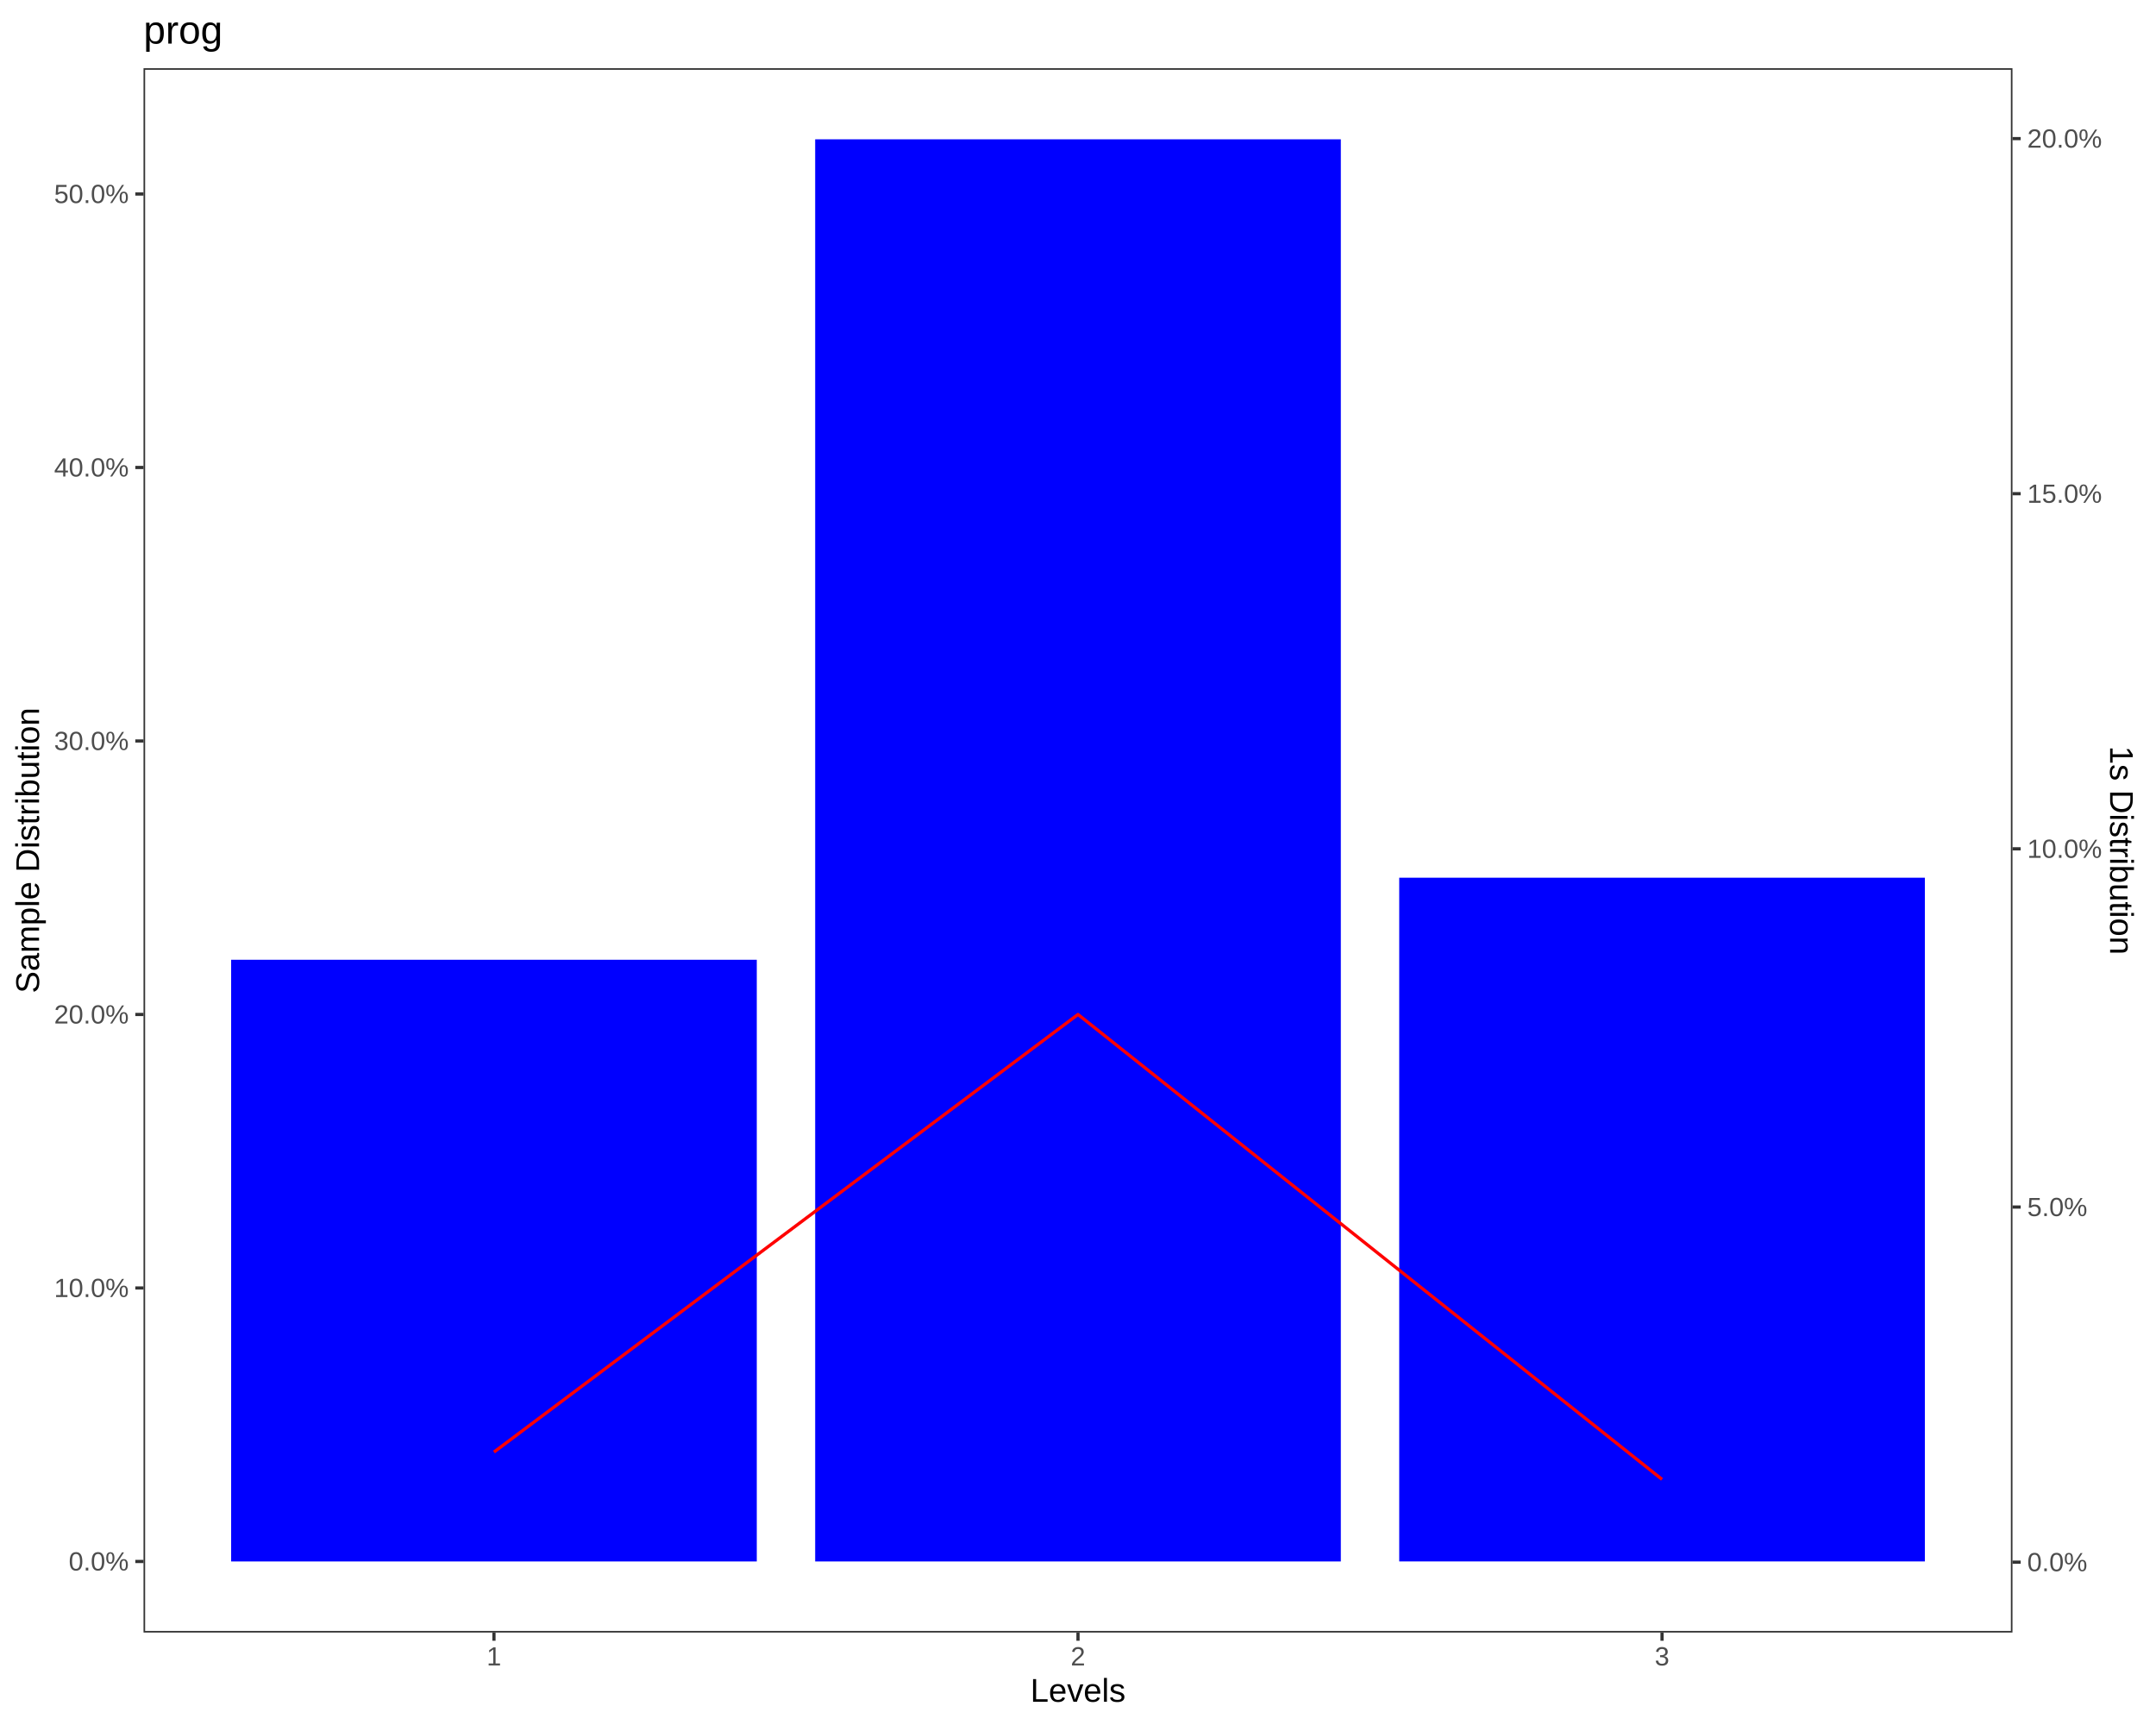
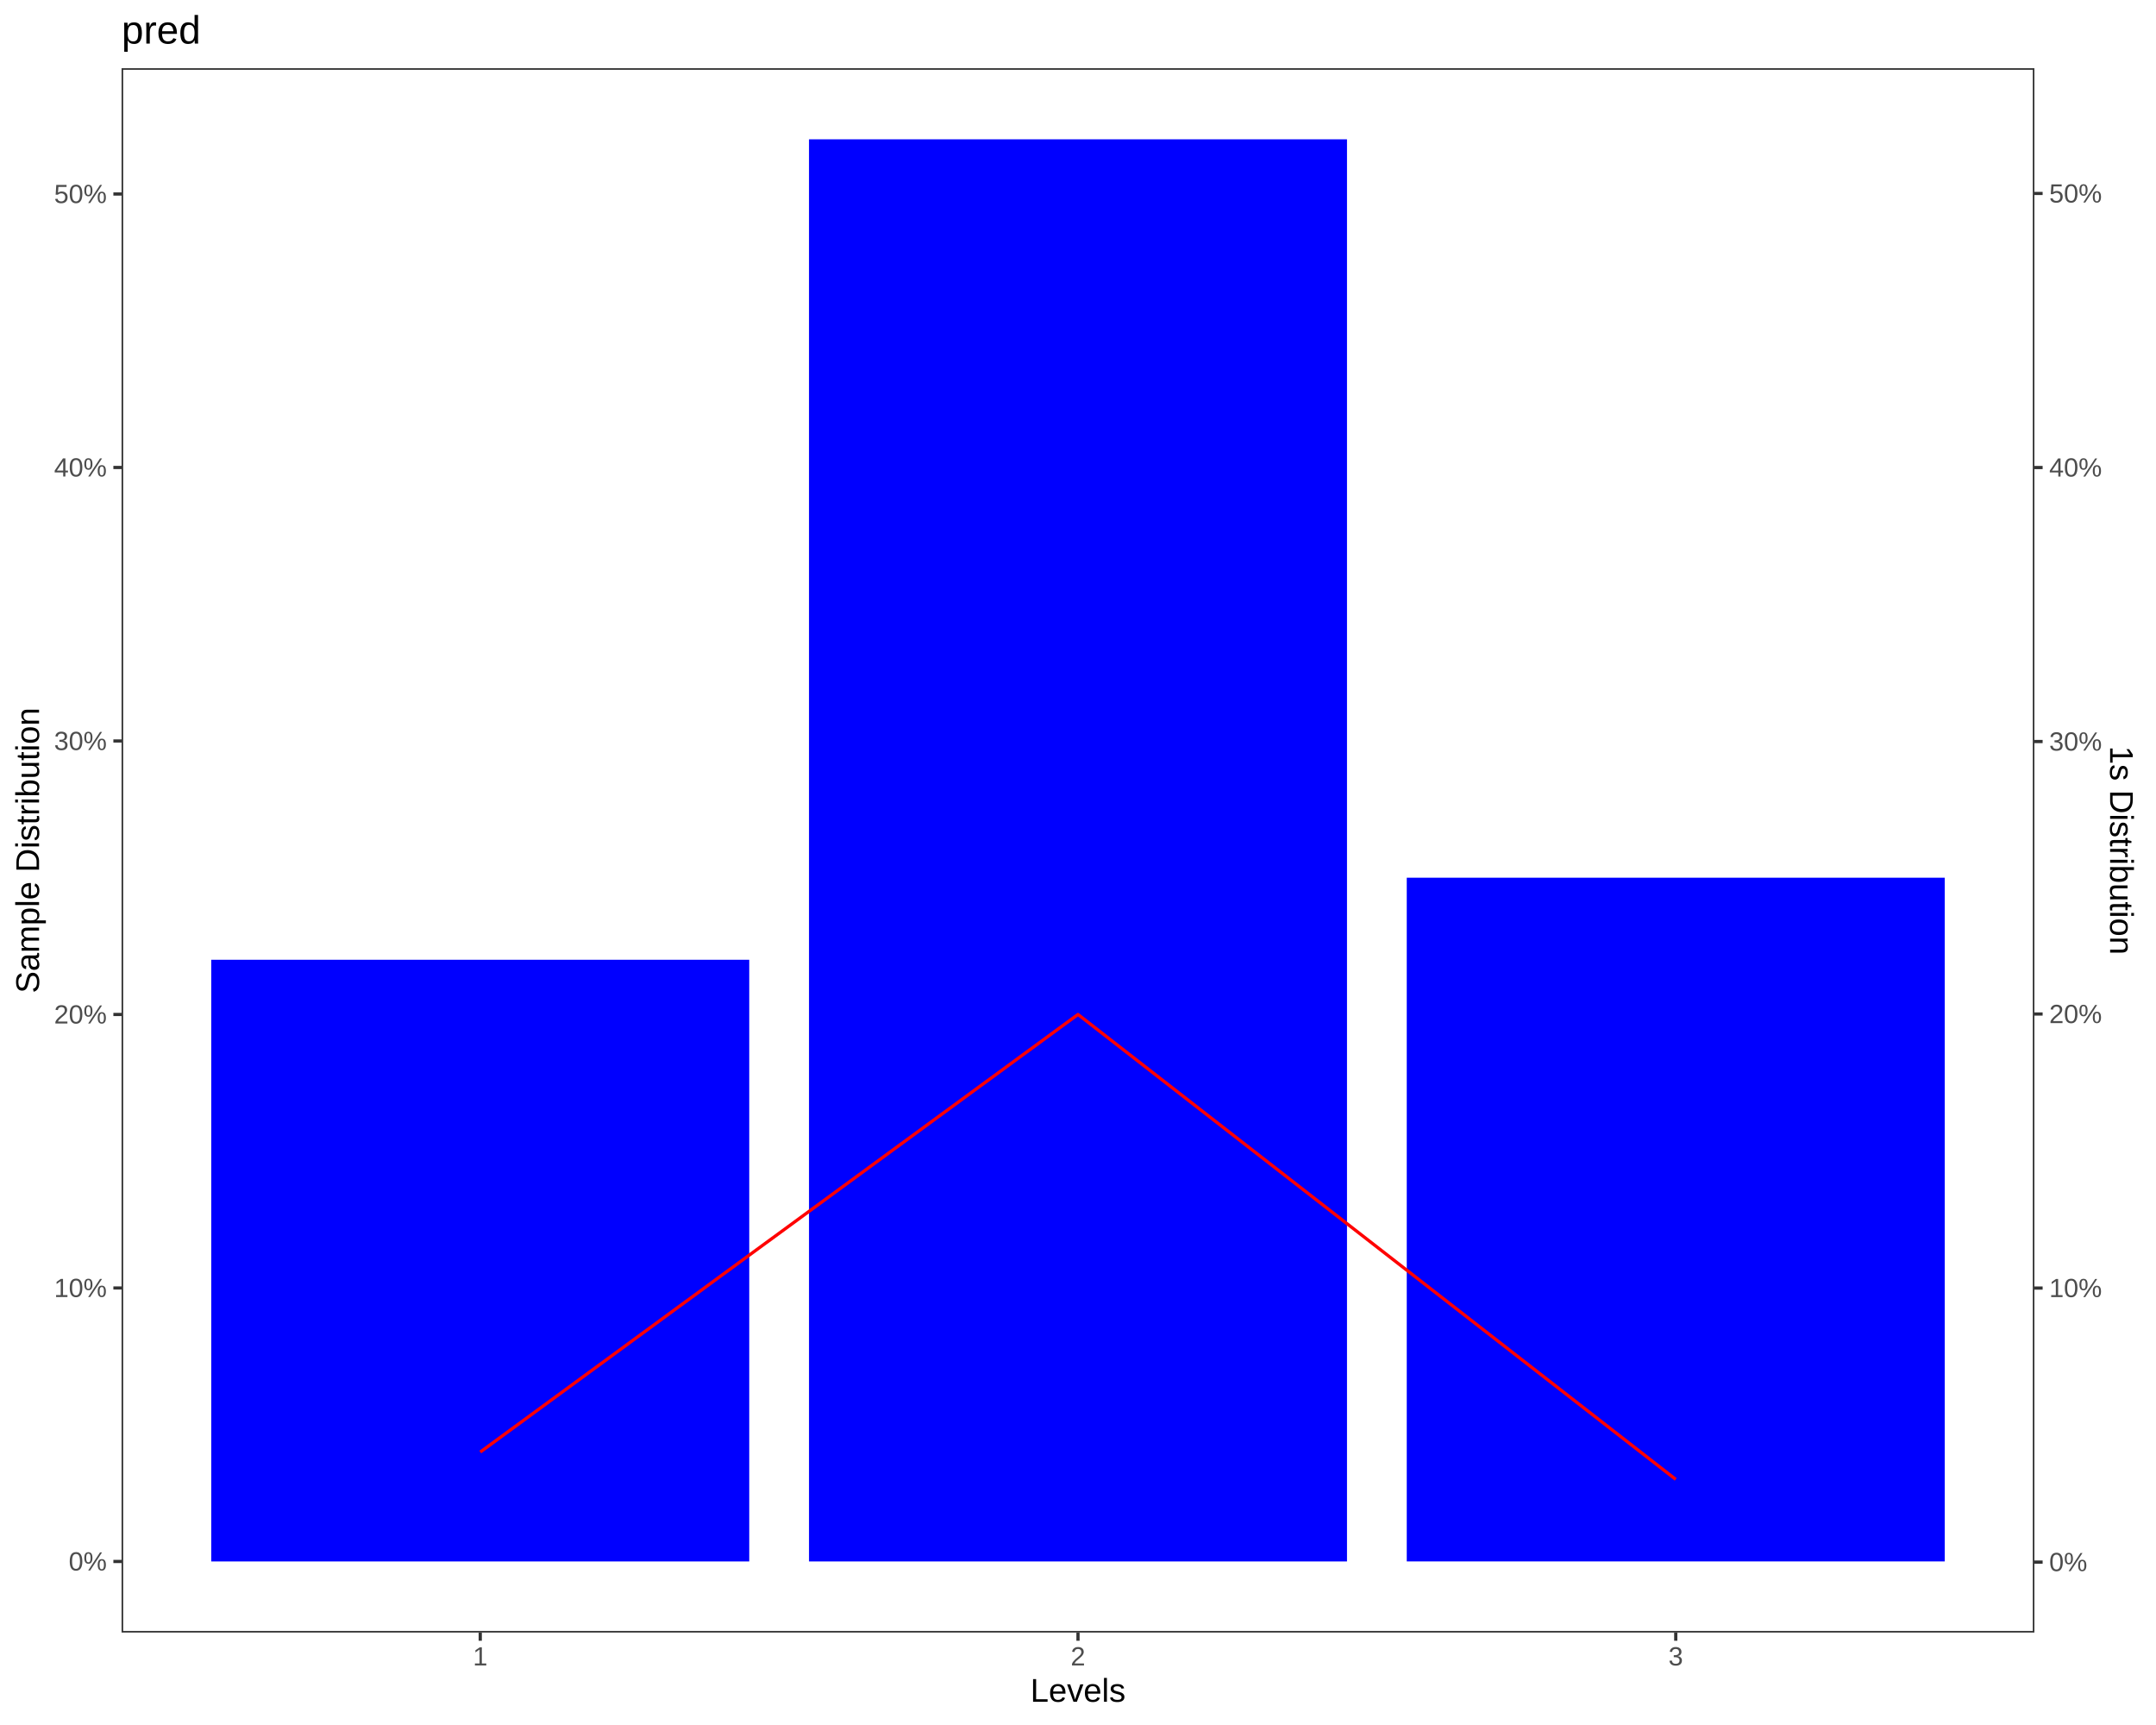
<svg xmlns="http://www.w3.org/2000/svg" viewBox="0 0 720.00 576.00">
  <defs>
    <style type="text/css">
    line, polyline, polygon, path, rect, circle {
      fill: none;
      stroke: #000000;
      stroke-linecap: round;
      stroke-linejoin: round;
      stroke-miterlimit: 10.00;
    }
  </style>
  </defs>
  <rect width="100%" height="100%" style="stroke: none; fill: #FFFFFF;" />
  <rect x="0.00" y="0.00" width="720.00" height="576.00" style="stroke-width: 1.07; stroke: #FFFFFF; fill: #FFFFFF;" />
  <defs>
-     <clipPath id="cpNDcuOTN8NjcyLjA3fDU0NS4xM3wyMi43Nw==">
-       <rect x="47.93" y="22.77" width="624.14" height="522.36" />
+     <clipPath id="cpNDAuNjB8Njc5LjQwfDU0NS4xM3wyMi43Nw==">
+       <rect x="40.60" y="22.77" width="638.79" height="522.36" />
    </clipPath>
  </defs>
-   <rect x="47.93" y="22.77" width="624.14" height="522.36" style="stroke-width: 1.07; stroke: none; fill: #FFFFFF;" clip-path="url(#cpNDcuOTN8NjcyLjA3fDU0NS4xM3wyMi43Nw==)" />
-   <rect x="77.19" y="320.48" width="175.54" height="200.91" style="stroke-width: 1.07; stroke: none; stroke-linecap: square; stroke-linejoin: miter; fill: #0000FF;" clip-path="url(#cpNDcuOTN8NjcyLjA3fDU0NS4xM3wyMi43Nw==)" />
-   <rect x="272.23" y="46.52" width="175.54" height="474.87" style="stroke-width: 1.07; stroke: none; stroke-linecap: square; stroke-linejoin: miter; fill: #0000FF;" clip-path="url(#cpNDcuOTN8NjcyLjA3fDU0NS4xM3wyMi43Nw==)" />
-   <rect x="467.27" y="293.08" width="175.54" height="228.30" style="stroke-width: 1.07; stroke: none; stroke-linecap: square; stroke-linejoin: miter; fill: #0000FF;" clip-path="url(#cpNDcuOTN8NjcyLjA3fDU0NS4xM3wyMi43Nw==)" />
-   <polyline points="164.96,484.86 360.00,338.74 555.04,493.99 " style="stroke-width: 1.07; stroke: #FF0000; stroke-linecap: butt;" clip-path="url(#cpNDcuOTN8NjcyLjA3fDU0NS4xM3wyMi43Nw==)" />
-   <rect x="47.93" y="22.77" width="624.14" height="522.36" style="stroke-width: 1.07; stroke: #333333;" clip-path="url(#cpNDcuOTN8NjcyLjA3fDU0NS4xM3wyMi43Nw==)" />
+   <rect x="40.60" y="22.77" width="638.79" height="522.36" style="stroke-width: 1.07; stroke: none; fill: #FFFFFF;" clip-path="url(#cpNDAuNjB8Njc5LjQwfDU0NS4xM3wyMi43Nw==)" />
+   <rect x="70.55" y="320.48" width="179.66" height="200.91" style="stroke-width: 1.07; stroke: none; stroke-linecap: square; stroke-linejoin: miter; fill: #0000FF;" clip-path="url(#cpNDAuNjB8Njc5LjQwfDU0NS4xM3wyMi43Nw==)" />
+   <rect x="270.17" y="46.52" width="179.66" height="474.87" style="stroke-width: 1.07; stroke: none; stroke-linecap: square; stroke-linejoin: miter; fill: #0000FF;" clip-path="url(#cpNDAuNjB8Njc5LjQwfDU0NS4xM3wyMi43Nw==)" />
+   <rect x="469.79" y="293.08" width="179.66" height="228.30" style="stroke-width: 1.07; stroke: none; stroke-linecap: square; stroke-linejoin: miter; fill: #0000FF;" clip-path="url(#cpNDAuNjB8Njc5LjQwfDU0NS4xM3wyMi43Nw==)" />
+   <polyline points="160.38,484.86 360.00,338.74 559.62,493.99 " style="stroke-width: 1.07; stroke: #FF0000; stroke-linecap: butt;" clip-path="url(#cpNDAuNjB8Njc5LjQwfDU0NS4xM3wyMi43Nw==)" />
+   <rect x="40.60" y="22.77" width="638.79" height="522.36" style="stroke-width: 1.07; stroke: #333333;" clip-path="url(#cpNDAuNjB8Njc5LjQwfDU0NS4xM3wyMi43Nw==)" />
  <defs>
    <clipPath id="cpMC4wMHw3MjAuMDB8NTc2LjAwfDAuMDA=">
      <rect x="0.00" y="0.00" width="720.00" height="576.00" />
    </clipPath>
  </defs>
  <g clip-path="url(#cpMC4wMHw3MjAuMDB8NTc2LjAwfDAuMDA=)">
-     <text x="22.95" y="524.41" style="font-size: 8.80px; fill: #4D4D4D; font-family: Liberation Sans;" textLength="20.05px" lengthAdjust="spacingAndGlyphs">0.0%</text>
+     <text x="22.95" y="524.41" style="font-size: 8.80px; fill: #4D4D4D; font-family: Liberation Sans;" textLength="12.72px" lengthAdjust="spacingAndGlyphs">0%</text>
  </g>
  <g clip-path="url(#cpMC4wMHw3MjAuMDB8NTc2LjAwfDAuMDA=)">
-     <text x="18.06" y="433.09" style="font-size: 8.80px; fill: #4D4D4D; font-family: Liberation Sans;" textLength="24.94px" lengthAdjust="spacingAndGlyphs">10.0%</text>
+     <text x="18.06" y="433.09" style="font-size: 8.80px; fill: #4D4D4D; font-family: Liberation Sans;" textLength="17.61px" lengthAdjust="spacingAndGlyphs">10%</text>
  </g>
  <g clip-path="url(#cpMC4wMHw3MjAuMDB8NTc2LjAwfDAuMDA=)">
-     <text x="18.06" y="341.77" style="font-size: 8.80px; fill: #4D4D4D; font-family: Liberation Sans;" textLength="24.94px" lengthAdjust="spacingAndGlyphs">20.0%</text>
+     <text x="18.06" y="341.77" style="font-size: 8.80px; fill: #4D4D4D; font-family: Liberation Sans;" textLength="17.61px" lengthAdjust="spacingAndGlyphs">20%</text>
  </g>
  <g clip-path="url(#cpMC4wMHw3MjAuMDB8NTc2LjAwfDAuMDA=)">
-     <text x="18.06" y="250.45" style="font-size: 8.80px; fill: #4D4D4D; font-family: Liberation Sans;" textLength="24.94px" lengthAdjust="spacingAndGlyphs">30.0%</text>
+     <text x="18.06" y="250.45" style="font-size: 8.80px; fill: #4D4D4D; font-family: Liberation Sans;" textLength="17.61px" lengthAdjust="spacingAndGlyphs">30%</text>
  </g>
  <g clip-path="url(#cpMC4wMHw3MjAuMDB8NTc2LjAwfDAuMDA=)">
-     <text x="18.06" y="159.12" style="font-size: 8.80px; fill: #4D4D4D; font-family: Liberation Sans;" textLength="24.94px" lengthAdjust="spacingAndGlyphs">40.0%</text>
+     <text x="18.06" y="159.12" style="font-size: 8.80px; fill: #4D4D4D; font-family: Liberation Sans;" textLength="17.61px" lengthAdjust="spacingAndGlyphs">40%</text>
  </g>
  <g clip-path="url(#cpMC4wMHw3MjAuMDB8NTc2LjAwfDAuMDA=)">
-     <text x="18.06" y="67.80" style="font-size: 8.80px; fill: #4D4D4D; font-family: Liberation Sans;" textLength="24.94px" lengthAdjust="spacingAndGlyphs">50.0%</text>
+     <text x="18.06" y="67.80" style="font-size: 8.80px; fill: #4D4D4D; font-family: Liberation Sans;" textLength="17.61px" lengthAdjust="spacingAndGlyphs">50%</text>
  </g>
-   <polyline points="45.19,521.39 47.93,521.39 " style="stroke-width: 1.07; stroke: #333333; stroke-linecap: butt;" clip-path="url(#cpMC4wMHw3MjAuMDB8NTc2LjAwfDAuMDA=)" />
-   <polyline points="45.19,430.07 47.93,430.07 " style="stroke-width: 1.07; stroke: #333333; stroke-linecap: butt;" clip-path="url(#cpMC4wMHw3MjAuMDB8NTc2LjAwfDAuMDA=)" />
-   <polyline points="45.19,338.74 47.93,338.74 " style="stroke-width: 1.07; stroke: #333333; stroke-linecap: butt;" clip-path="url(#cpMC4wMHw3MjAuMDB8NTc2LjAwfDAuMDA=)" />
-   <polyline points="45.19,247.42 47.93,247.42 " style="stroke-width: 1.07; stroke: #333333; stroke-linecap: butt;" clip-path="url(#cpMC4wMHw3MjAuMDB8NTc2LjAwfDAuMDA=)" />
-   <polyline points="45.19,156.10 47.93,156.10 " style="stroke-width: 1.07; stroke: #333333; stroke-linecap: butt;" clip-path="url(#cpMC4wMHw3MjAuMDB8NTc2LjAwfDAuMDA=)" />
-   <polyline points="45.19,64.78 47.93,64.78 " style="stroke-width: 1.07; stroke: #333333; stroke-linecap: butt;" clip-path="url(#cpMC4wMHw3MjAuMDB8NTc2LjAwfDAuMDA=)" />
-   <polyline points="672.07,521.62 674.81,521.62 " style="stroke-width: 1.07; stroke: #333333; stroke-linecap: butt;" clip-path="url(#cpMC4wMHw3MjAuMDB8NTc2LjAwfDAuMDA=)" />
-   <polyline points="672.07,403.05 674.81,403.05 " style="stroke-width: 1.07; stroke: #333333; stroke-linecap: butt;" clip-path="url(#cpMC4wMHw3MjAuMDB8NTc2LjAwfDAuMDA=)" />
-   <polyline points="672.07,283.43 674.81,283.43 " style="stroke-width: 1.07; stroke: #333333; stroke-linecap: butt;" clip-path="url(#cpMC4wMHw3MjAuMDB8NTc2LjAwfDAuMDA=)" />
-   <polyline points="672.07,164.85 674.81,164.85 " style="stroke-width: 1.07; stroke: #333333; stroke-linecap: butt;" clip-path="url(#cpMC4wMHw3MjAuMDB8NTc2LjAwfDAuMDA=)" />
-   <polyline points="672.07,46.28 674.81,46.28 " style="stroke-width: 1.07; stroke: #333333; stroke-linecap: butt;" clip-path="url(#cpMC4wMHw3MjAuMDB8NTc2LjAwfDAuMDA=)" />
+   <polyline points="37.86,521.39 40.60,521.39 " style="stroke-width: 1.07; stroke: #333333; stroke-linecap: butt;" clip-path="url(#cpMC4wMHw3MjAuMDB8NTc2LjAwfDAuMDA=)" />
+   <polyline points="37.86,430.07 40.60,430.07 " style="stroke-width: 1.07; stroke: #333333; stroke-linecap: butt;" clip-path="url(#cpMC4wMHw3MjAuMDB8NTc2LjAwfDAuMDA=)" />
+   <polyline points="37.86,338.74 40.60,338.74 " style="stroke-width: 1.07; stroke: #333333; stroke-linecap: butt;" clip-path="url(#cpMC4wMHw3MjAuMDB8NTc2LjAwfDAuMDA=)" />
+   <polyline points="37.86,247.42 40.60,247.42 " style="stroke-width: 1.07; stroke: #333333; stroke-linecap: butt;" clip-path="url(#cpMC4wMHw3MjAuMDB8NTc2LjAwfDAuMDA=)" />
+   <polyline points="37.86,156.10 40.60,156.10 " style="stroke-width: 1.07; stroke: #333333; stroke-linecap: butt;" clip-path="url(#cpMC4wMHw3MjAuMDB8NTc2LjAwfDAuMDA=)" />
+   <polyline points="37.86,64.78 40.60,64.78 " style="stroke-width: 1.07; stroke: #333333; stroke-linecap: butt;" clip-path="url(#cpMC4wMHw3MjAuMDB8NTc2LjAwfDAuMDA=)" />
+   <polyline points="679.40,521.60 682.14,521.60 " style="stroke-width: 1.07; stroke: #333333; stroke-linecap: butt;" clip-path="url(#cpMC4wMHw3MjAuMDB8NTc2LjAwfDAuMDA=)" />
+   <polyline points="679.40,430.10 682.14,430.10 " style="stroke-width: 1.07; stroke: #333333; stroke-linecap: butt;" clip-path="url(#cpMC4wMHw3MjAuMDB8NTc2LjAwfDAuMDA=)" />
+   <polyline points="679.40,338.59 682.14,338.59 " style="stroke-width: 1.07; stroke: #333333; stroke-linecap: butt;" clip-path="url(#cpMC4wMHw3MjAuMDB8NTc2LjAwfDAuMDA=)" />
+   <polyline points="679.40,247.61 682.14,247.61 " style="stroke-width: 1.07; stroke: #333333; stroke-linecap: butt;" clip-path="url(#cpMC4wMHw3MjAuMDB8NTc2LjAwfDAuMDA=)" />
+   <polyline points="679.40,156.11 682.14,156.11 " style="stroke-width: 1.07; stroke: #333333; stroke-linecap: butt;" clip-path="url(#cpMC4wMHw3MjAuMDB8NTc2LjAwfDAuMDA=)" />
+   <polyline points="679.40,64.60 682.14,64.60 " style="stroke-width: 1.07; stroke: #333333; stroke-linecap: butt;" clip-path="url(#cpMC4wMHw3MjAuMDB8NTc2LjAwfDAuMDA=)" />
  <g clip-path="url(#cpMC4wMHw3MjAuMDB8NTc2LjAwfDAuMDA=)">
-     <text x="677.00" y="524.65" style="font-size: 8.80px; fill: #4D4D4D; font-family: Liberation Sans;" textLength="20.05px" lengthAdjust="spacingAndGlyphs">0.0%</text>
+     <text x="684.33" y="524.62" style="font-size: 8.80px; fill: #4D4D4D; font-family: Liberation Sans;" textLength="12.72px" lengthAdjust="spacingAndGlyphs">0%</text>
  </g>
  <g clip-path="url(#cpMC4wMHw3MjAuMDB8NTc2LjAwfDAuMDA=)">
-     <text x="677.00" y="406.07" style="font-size: 8.80px; fill: #4D4D4D; font-family: Liberation Sans;" textLength="20.05px" lengthAdjust="spacingAndGlyphs">5.0%</text>
+     <text x="684.33" y="433.12" style="font-size: 8.80px; fill: #4D4D4D; font-family: Liberation Sans;" textLength="17.61px" lengthAdjust="spacingAndGlyphs">10%</text>
  </g>
  <g clip-path="url(#cpMC4wMHw3MjAuMDB8NTc2LjAwfDAuMDA=)">
-     <text x="677.00" y="286.45" style="font-size: 8.80px; fill: #4D4D4D; font-family: Liberation Sans;" textLength="24.94px" lengthAdjust="spacingAndGlyphs">10.0%</text>
+     <text x="684.33" y="341.62" style="font-size: 8.80px; fill: #4D4D4D; font-family: Liberation Sans;" textLength="17.61px" lengthAdjust="spacingAndGlyphs">20%</text>
  </g>
  <g clip-path="url(#cpMC4wMHw3MjAuMDB8NTc2LjAwfDAuMDA=)">
-     <text x="677.00" y="167.88" style="font-size: 8.80px; fill: #4D4D4D; font-family: Liberation Sans;" textLength="24.94px" lengthAdjust="spacingAndGlyphs">15.0%</text>
+     <text x="684.33" y="250.63" style="font-size: 8.80px; fill: #4D4D4D; font-family: Liberation Sans;" textLength="17.61px" lengthAdjust="spacingAndGlyphs">30%</text>
  </g>
  <g clip-path="url(#cpMC4wMHw3MjAuMDB8NTc2LjAwfDAuMDA=)">
-     <text x="677.00" y="49.30" style="font-size: 8.80px; fill: #4D4D4D; font-family: Liberation Sans;" textLength="24.94px" lengthAdjust="spacingAndGlyphs">20.0%</text>
+     <text x="684.33" y="159.13" style="font-size: 8.80px; fill: #4D4D4D; font-family: Liberation Sans;" textLength="17.61px" lengthAdjust="spacingAndGlyphs">40%</text>
  </g>
-   <polyline points="164.96,547.87 164.96,545.13 " style="stroke-width: 1.07; stroke: #333333; stroke-linecap: butt;" clip-path="url(#cpMC4wMHw3MjAuMDB8NTc2LjAwfDAuMDA=)" />
+   <g clip-path="url(#cpMC4wMHw3MjAuMDB8NTc2LjAwfDAuMDA=)">
+     <text x="684.33" y="67.63" style="font-size: 8.80px; fill: #4D4D4D; font-family: Liberation Sans;" textLength="17.61px" lengthAdjust="spacingAndGlyphs">50%</text>
+   </g>
+   <polyline points="160.38,547.87 160.38,545.13 " style="stroke-width: 1.07; stroke: #333333; stroke-linecap: butt;" clip-path="url(#cpMC4wMHw3MjAuMDB8NTc2LjAwfDAuMDA=)" />
  <polyline points="360.00,547.87 360.00,545.13 " style="stroke-width: 1.07; stroke: #333333; stroke-linecap: butt;" clip-path="url(#cpMC4wMHw3MjAuMDB8NTc2LjAwfDAuMDA=)" />
-   <polyline points="555.04,547.87 555.04,545.13 " style="stroke-width: 1.07; stroke: #333333; stroke-linecap: butt;" clip-path="url(#cpMC4wMHw3MjAuMDB8NTc2LjAwfDAuMDA=)" />
+   <polyline points="559.62,547.87 559.62,545.13 " style="stroke-width: 1.07; stroke: #333333; stroke-linecap: butt;" clip-path="url(#cpMC4wMHw3MjAuMDB8NTc2LjAwfDAuMDA=)" />
  <g clip-path="url(#cpMC4wMHw3MjAuMDB8NTc2LjAwfDAuMDA=)">
-     <text x="162.51" y="556.11" style="font-size: 8.80px; fill: #4D4D4D; font-family: Liberation Sans;" textLength="4.89px" lengthAdjust="spacingAndGlyphs">1</text>
+     <text x="157.93" y="556.11" style="font-size: 8.80px; fill: #4D4D4D; font-family: Liberation Sans;" textLength="4.89px" lengthAdjust="spacingAndGlyphs">1</text>
  </g>
  <g clip-path="url(#cpMC4wMHw3MjAuMDB8NTc2LjAwfDAuMDA=)">
    <text x="357.55" y="556.11" style="font-size: 8.80px; fill: #4D4D4D; font-family: Liberation Sans;" textLength="4.89px" lengthAdjust="spacingAndGlyphs">2</text>
  </g>
  <g clip-path="url(#cpMC4wMHw3MjAuMDB8NTc2LjAwfDAuMDA=)">
-     <text x="552.60" y="556.11" style="font-size: 8.80px; fill: #4D4D4D; font-family: Liberation Sans;" textLength="4.89px" lengthAdjust="spacingAndGlyphs">3</text>
+     <text x="557.18" y="556.11" style="font-size: 8.80px; fill: #4D4D4D; font-family: Liberation Sans;" textLength="4.89px" lengthAdjust="spacingAndGlyphs">3</text>
  </g>
  <g clip-path="url(#cpMC4wMHw3MjAuMDB8NTc2LjAwfDAuMDA=)">
    <text x="344.09" y="568.24" style="font-size: 11.00px; font-family: Liberation Sans;" textLength="31.81px" lengthAdjust="spacingAndGlyphs">Levels</text>
  </g>
  <g clip-path="url(#cpMC4wMHw3MjAuMDB8NTc2LjAwfDAuMDA=)">
    <text transform="translate(13.04,331.65) rotate(-90)" style="font-size: 11.00px; font-family: Liberation Sans;" textLength="95.41px" lengthAdjust="spacingAndGlyphs">Sample Distribution</text>
  </g>
  <g clip-path="url(#cpMC4wMHw3MjAuMDB8NTc2LjAwfDAuMDA=)">
    <text transform="translate(704.68,249.09) rotate(90)" style="font-size: 11.00px; font-family: Liberation Sans;" textLength="69.72px" lengthAdjust="spacingAndGlyphs">1s Distribution</text>
  </g>
  <g clip-path="url(#cpMC4wMHw3MjAuMDB8NTc2LjAwfDAuMDA=)">
-     <text x="47.93" y="14.56" style="font-size: 13.20px; font-family: Liberation Sans;" textLength="26.38px" lengthAdjust="spacingAndGlyphs">prog</text>
+     <text x="40.60" y="14.56" style="font-size: 13.20px; font-family: Liberation Sans;" textLength="26.38px" lengthAdjust="spacingAndGlyphs">pred</text>
  </g>
</svg>
